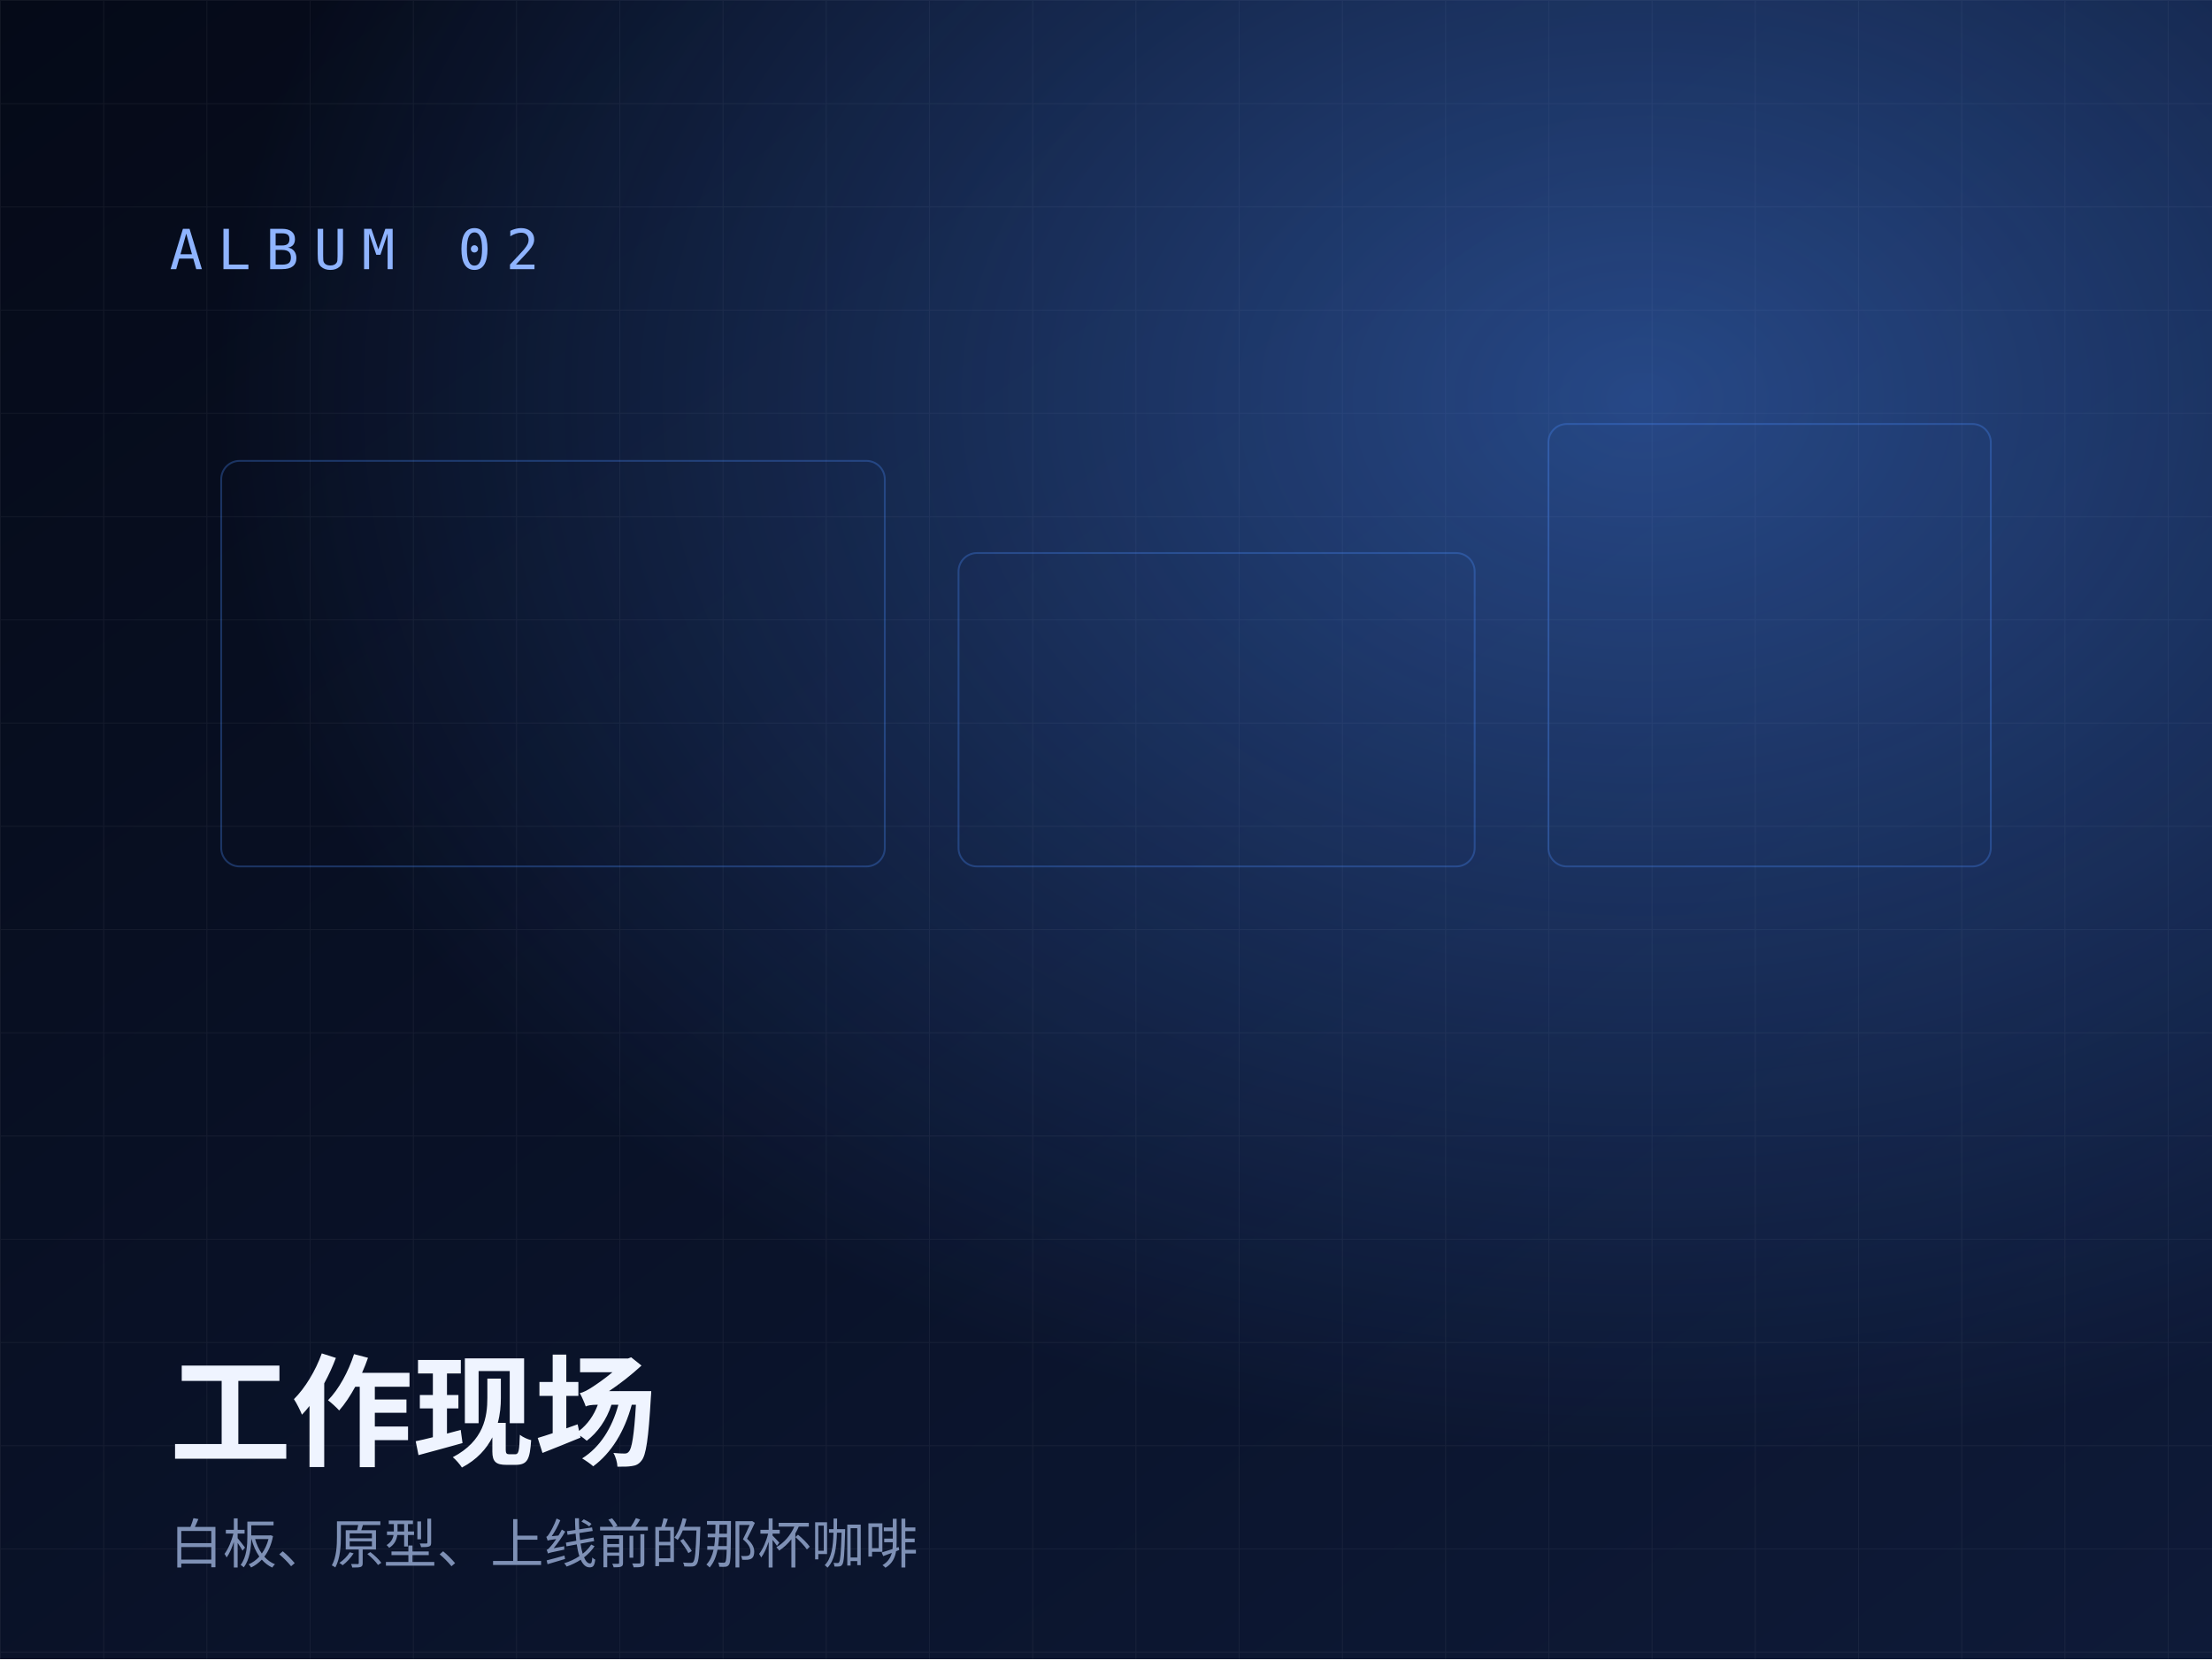
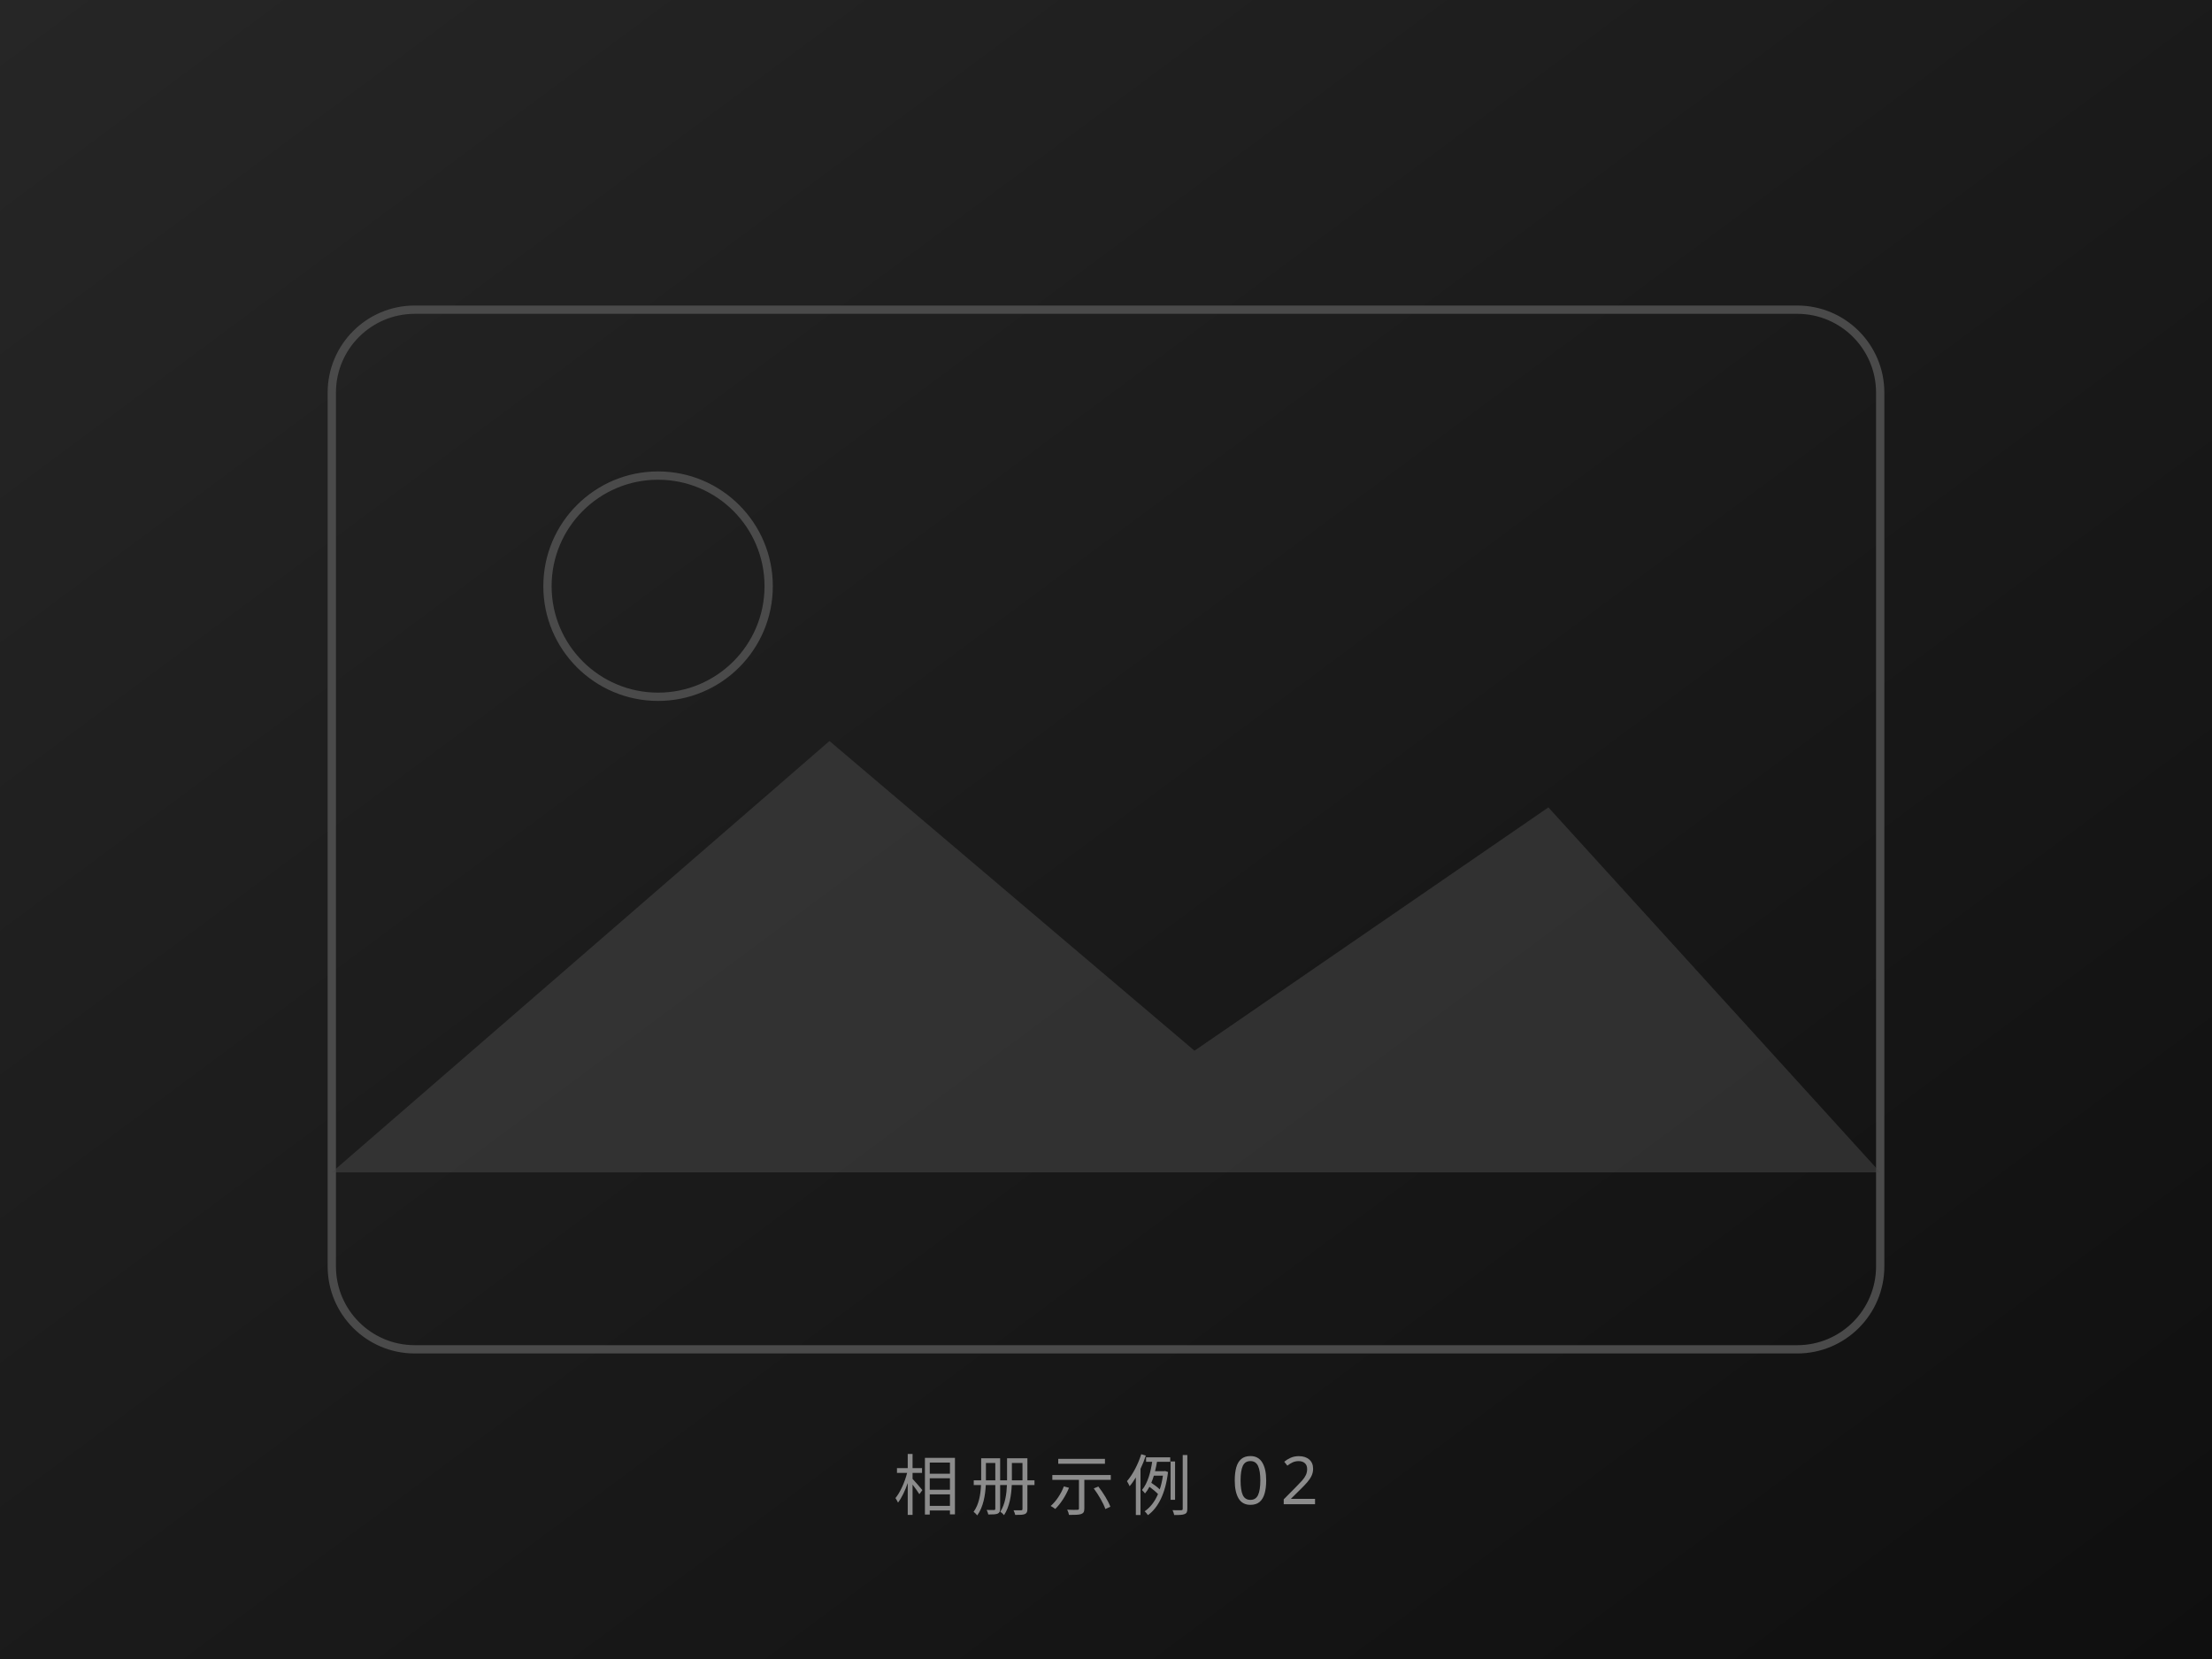
- <svg xmlns="http://www.w3.org/2000/svg" viewBox="0 0 1200 900" width="1200" height="900" role="img" aria-label="相册占位图：工作现场">
+ <svg xmlns="http://www.w3.org/2000/svg" viewBox="0 0 800 600" width="800" height="600" role="img" aria-label="相册占位图">
  <defs>
-     <linearGradient id="w1" x1="0" y1="0" x2="1" y2="1">
-       <stop offset="0%" stop-color="#050A18" />
-       <stop offset="100%" stop-color="#0E1A38" />
+     <linearGradient id="lg2" x1="0" y1="0" x2="1" y2="1">
+       <stop offset="0%" stop-color="#262626" />
+       <stop offset="100%" stop-color="#0F0F0F" />
    </linearGradient>
-     <radialGradient id="w2" cx="74%" cy="24%" r="64%">
-       <stop offset="0%" stop-color="#4C8DFF" stop-opacity="0.44" />
-       <stop offset="100%" stop-color="#4C8DFF" stop-opacity="0" />
-     </radialGradient>
-     <pattern id="w3" width="56" height="56" patternUnits="userSpaceOnUse">
-       <path d="M56 0H0v56" fill="none" stroke="#FFFFFF" stroke-opacity="0.05" />
-     </pattern>
  </defs>
-   <rect width="1200" height="900" fill="url(#w1)" />
-   <rect width="1200" height="900" fill="url(#w3)" />
-   <rect width="1200" height="900" fill="url(#w2)" />
-   <g stroke="#4C8DFF" stroke-opacity="0.30" fill="none">
-     <rect x="120" y="250" width="360" height="220" rx="10" />
-     <rect x="520" y="300" width="280" height="170" rx="10" />
-     <rect x="840" y="230" width="240" height="240" rx="10" />
-   </g>
-   <text x="92" y="146" font-family="ui-monospace,Consolas,monospace" font-size="30" letter-spacing="8" fill="#8FB4FF">ALBUM 02</text>
-   <text x="92" y="790" font-family="PingFang SC,Microsoft YaHei,sans-serif" font-size="66" font-weight="600" fill="#EFF4FF">工作现场</text>
-   <text x="92" y="848" font-family="PingFang SC,Microsoft YaHei,sans-serif" font-size="29" fill="#7E90B5">白板、原型、上线前的那杯咖啡</text>
+   <rect width="800" height="600" fill="url(#lg2)" />
+   <rect x="120" y="112" width="560" height="376" rx="30" fill="none" stroke="#4A4A4A" stroke-width="3" />
+   <path d="M120 424 L300 268 L432 380 L560 292 L680 424 Z" fill="#454545" opacity="0.55" />
+   <circle cx="238" cy="212" r="40" fill="none" stroke="#4A4A4A" stroke-width="3" />
+   <text x="400" y="546" text-anchor="middle" font-family="PingFang SC,Microsoft YaHei,Noto Sans SC,sans-serif" font-size="24" letter-spacing="4" fill="#8C8C8C">相册示例 02</text>
</svg>
